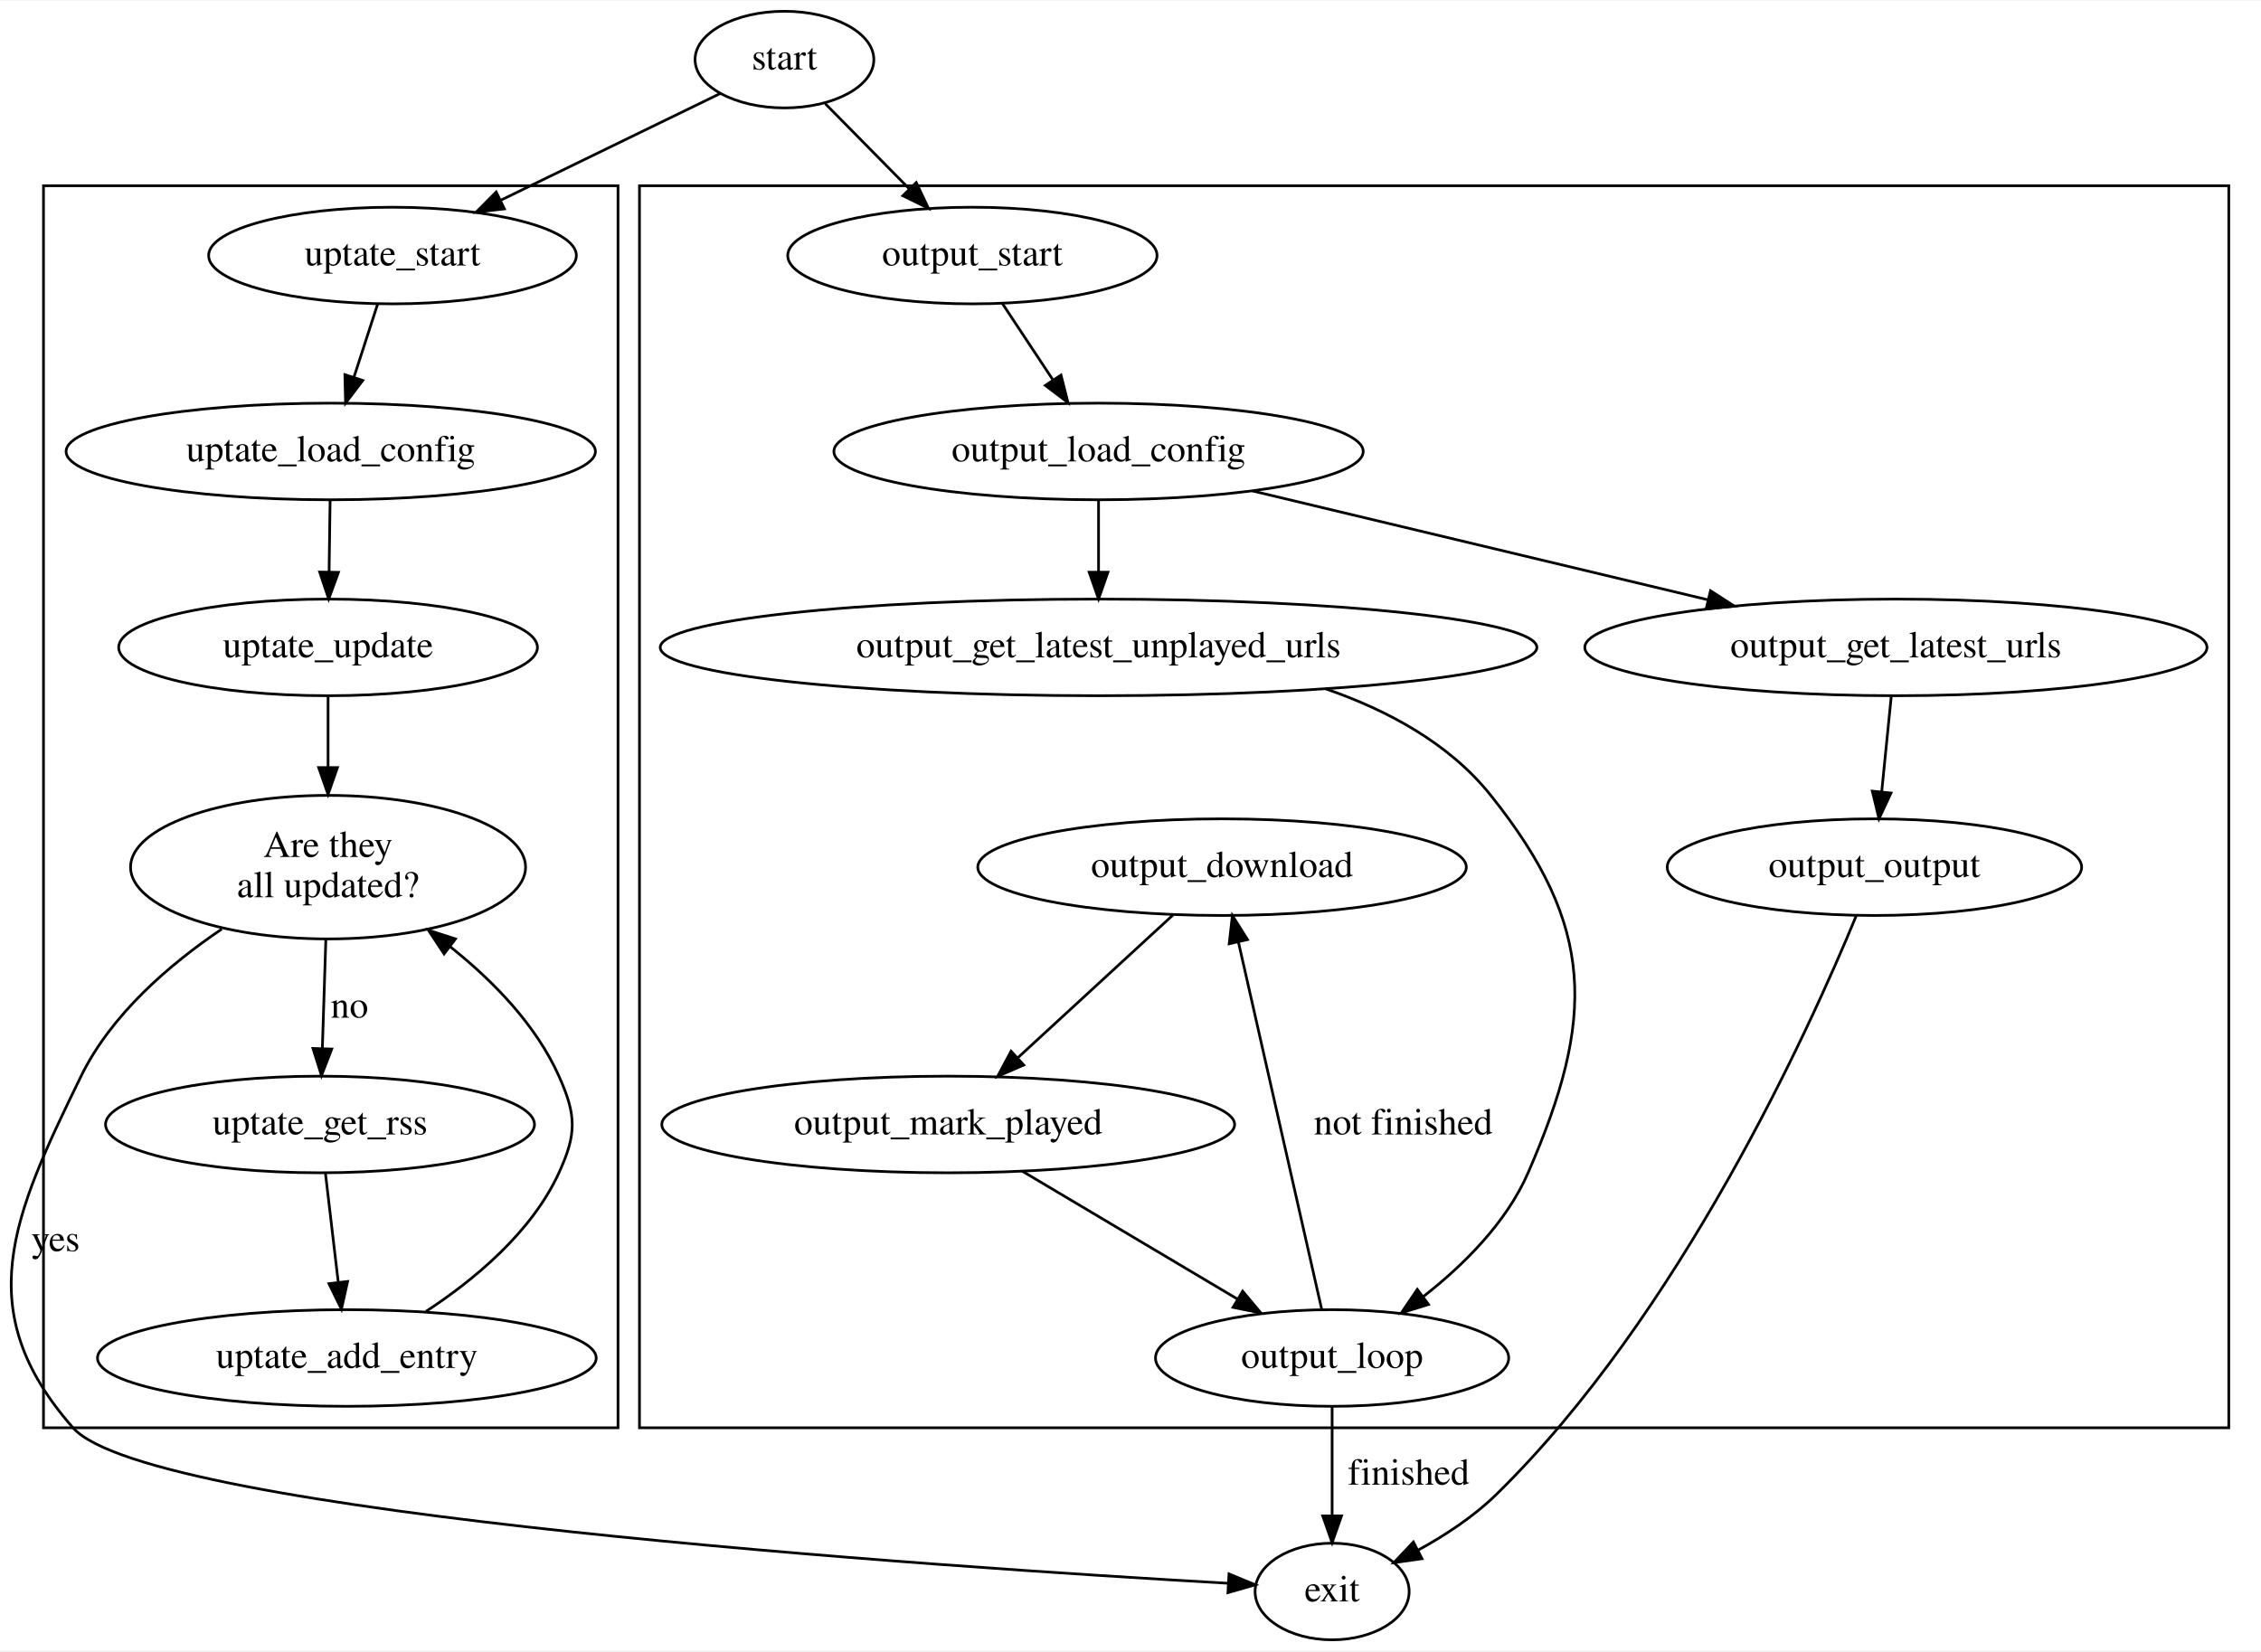
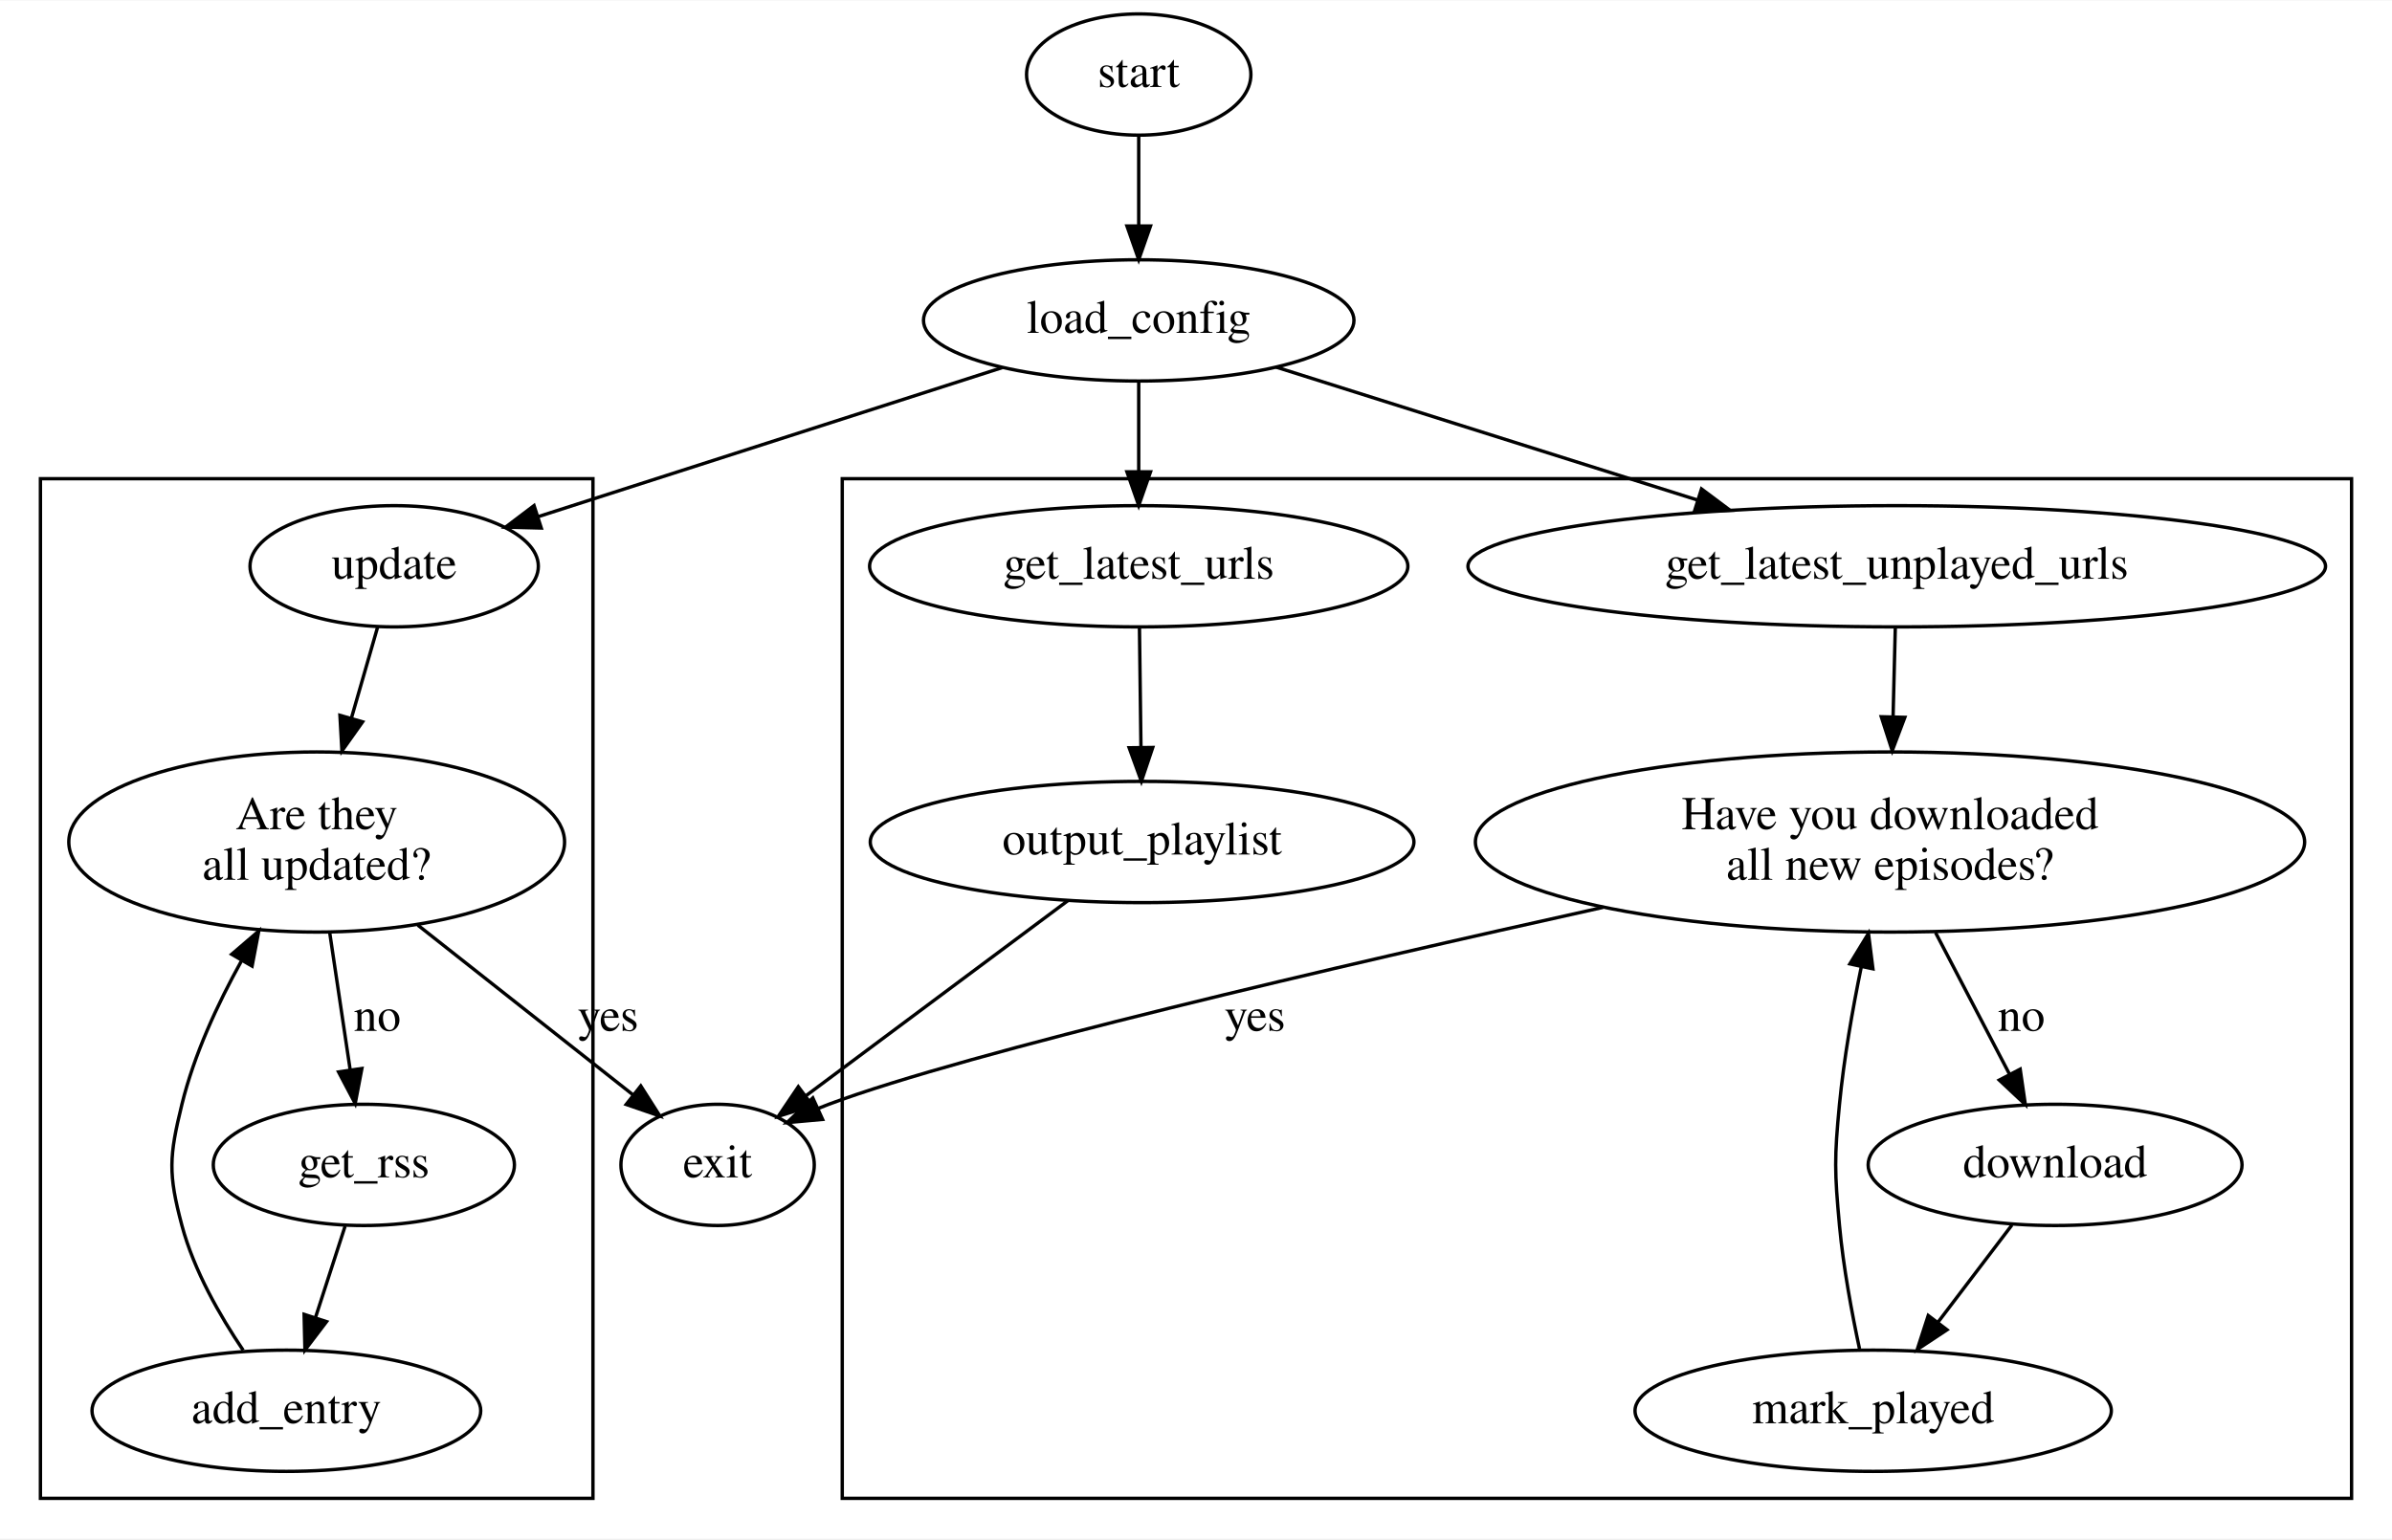
- <svg xmlns="http://www.w3.org/2000/svg" width="842pt" height="615pt" viewBox="0.00 0.00 842.20 614.74">
-   <g id="graph0" class="graph" transform="scale(1 1) rotate(0) translate(4 610.74)">
-     <polygon fill="white" stroke="none" points="-4,4 -4,-610.74 838.201,-610.74 838.201,4 -4,4" />
+ <svg xmlns="http://www.w3.org/2000/svg" width="710pt" height="457pt" viewBox="0.00 0.00 710.00 456.74">
+   <g id="graph0" class="graph" transform="scale(1 1) rotate(0) translate(4 452.74)">
+     <polygon fill="white" stroke="none" points="-4,4 -4,-452.74 706,-452.74 706,4 -4,4" />
    <g id="clust1" class="cluster">
-       <polygon fill="none" stroke="black" points="12.2,-79 12.2,-541.74 226.201,-541.74 226.201,-79 12.2,-79" />
+       <polygon fill="none" stroke="black" points="8,-8 8,-310.74 172,-310.74 172,-8 8,-8" />
    </g>
    <g id="clust2" class="cluster">
-       <polygon fill="none" stroke="black" points="234.201,-79 234.201,-541.74 826.201,-541.74 826.201,-79 234.201,-79" />
+       <polygon fill="none" stroke="black" points="246,-8 246,-310.74 694,-310.74 694,-8 246,-8" />
    </g>
    <g id="node1" class="node">
-       <ellipse fill="none" stroke="black" cx="288.201" cy="-588.74" rx="33.295" ry="18" />
-       <text text-anchor="middle" x="288.201" y="-585.04" font-family="Times,serif" font-size="14.00">start</text>
+       <ellipse fill="none" stroke="black" cx="334" cy="-430.74" rx="33.295" ry="18" />
+       <text text-anchor="middle" x="334" y="-427.04" font-family="Times,serif" font-size="14.00">start</text>
    </g>
    <g id="node2" class="node">
-       <ellipse fill="none" stroke="black" cx="142.201" cy="-515.74" rx="68.489" ry="18" />
-       <text text-anchor="middle" x="142.201" y="-512.04" font-family="Times,serif" font-size="14.00">uptate_start</text>
+       <ellipse fill="none" stroke="black" cx="334" cy="-357.74" rx="63.889" ry="18" />
+       <text text-anchor="middle" x="334" y="-354.04" font-family="Times,serif" font-size="14.00">load_config</text>
    </g>
    <g id="edge1" class="edge">
-       <path fill="none" stroke="black" d="M264.418,-576.175C242.325,-565.431 208.974,-549.212 182.69,-536.43" />
-       <polygon fill="black" stroke="black" points="183.883,-533.119 173.36,-531.893 180.822,-539.414 183.883,-533.119" />
+       <path fill="none" stroke="black" d="M334,-412.553C334,-404.53 334,-394.788 334,-385.809" />
+       <polygon fill="black" stroke="black" points="337.5,-385.769 334,-375.769 330.5,-385.769 337.5,-385.769" />
    </g>
    <g id="node3" class="node">
-       <ellipse fill="none" stroke="black" cx="358.201" cy="-515.74" rx="68.788" ry="18" />
-       <text text-anchor="middle" x="358.201" y="-512.04" font-family="Times,serif" font-size="14.00">output_start</text>
+       <ellipse fill="none" stroke="black" cx="113" cy="-284.74" rx="42.793" ry="18" />
+       <text text-anchor="middle" x="113" y="-281.04" font-family="Times,serif" font-size="14.00">update</text>
    </g>
    <g id="edge2" class="edge">
-       <path fill="none" stroke="black" d="M303.39,-572.334C312.514,-563.079 324.317,-551.108 334.632,-540.645" />
-       <polygon fill="black" stroke="black" points="337.292,-542.933 341.82,-533.354 332.307,-538.018 337.292,-542.933" />
+       <path fill="none" stroke="black" d="M293.465,-343.718C254.407,-331.17 195.538,-312.257 155.751,-299.475" />
+       <polygon fill="black" stroke="black" points="156.662,-296.091 146.071,-296.365 154.521,-302.756 156.662,-296.091" />
    </g>
    <g id="node4" class="node">
-       <ellipse fill="none" stroke="black" cx="119.201" cy="-442.74" rx="98.583" ry="18" />
-       <text text-anchor="middle" x="119.201" y="-439.04" font-family="Times,serif" font-size="14.00">uptate_load_config</text>
+       <ellipse fill="none" stroke="black" cx="559" cy="-284.74" rx="127.277" ry="18" />
+       <text text-anchor="middle" x="559" y="-281.04" font-family="Times,serif" font-size="14.00">get_latest_unplayed_urls</text>
    </g>
    <g id="edge3" class="edge">
-       <path fill="none" stroke="black" d="M136.633,-497.553C134.006,-489.442 130.809,-479.576 127.875,-470.517" />
-       <polygon fill="black" stroke="black" points="131.128,-469.204 124.717,-460.769 124.469,-471.361 131.128,-469.204" />
+       <path fill="none" stroke="black" d="M374.746,-343.883C409.652,-332.868 460.377,-316.861 499.771,-304.43" />
+       <polygon fill="black" stroke="black" points="501.043,-307.699 509.526,-301.352 498.936,-301.023 501.043,-307.699" />
+     </g>
+     <g id="node5" class="node">
+       <ellipse fill="none" stroke="black" cx="334" cy="-284.74" rx="79.886" ry="18" />
+       <text text-anchor="middle" x="334" y="-281.04" font-family="Times,serif" font-size="14.00">get_latest_urls</text>
+     </g>
+     <g id="edge4" class="edge">
+       <path fill="none" stroke="black" d="M334,-339.553C334,-331.53 334,-321.788 334,-312.809" />
+       <polygon fill="black" stroke="black" points="337.5,-312.769 334,-302.769 330.5,-312.769 337.5,-312.769" />
+     </g>
+     <g id="node6" class="node">
+       <ellipse fill="none" stroke="black" cx="90" cy="-202.87" rx="73.578" ry="26.741" />
+       <text text-anchor="middle" x="90" y="-206.67" font-family="Times,serif" font-size="14.00">Are they</text>
+       <text text-anchor="middle" x="90" y="-191.67" font-family="Times,serif" font-size="14.00">all updated?</text>
+     </g>
+     <g id="edge5" class="edge">
+       <path fill="none" stroke="black" d="M108.122,-266.802C105.832,-258.849 103.011,-249.051 100.282,-239.574" />
+       <polygon fill="black" stroke="black" points="103.628,-238.546 97.497,-229.905 96.901,-240.483 103.628,-238.546" />
    </g>
    <g id="node9" class="node">
-       <ellipse fill="none" stroke="black" cx="405.201" cy="-442.74" rx="98.583" ry="18" />
-       <text text-anchor="middle" x="405.201" y="-439.04" font-family="Times,serif" font-size="14.00">output_load_config</text>
+       <ellipse fill="none" stroke="black" cx="557" cy="-202.87" rx="123.073" ry="26.741" />
+       <text text-anchor="middle" x="557" y="-206.67" font-family="Times,serif" font-size="14.00">Have you downloaded</text>
+       <text text-anchor="middle" x="557" y="-191.67" font-family="Times,serif" font-size="14.00">all new episodes?</text>
    </g>
    <g id="edge9" class="edge">
-       <path fill="none" stroke="black" d="M369.339,-497.914C374.992,-489.374 381.979,-478.819 388.28,-469.301" />
-       <polygon fill="black" stroke="black" points="391.214,-471.209 393.816,-460.939 385.377,-467.345 391.214,-471.209" />
+       <path fill="none" stroke="black" d="M558.566,-266.41C558.372,-258.676 558.136,-249.256 557.907,-240.098" />
+       <polygon fill="black" stroke="black" points="561.403,-239.883 557.654,-229.974 554.405,-240.059 561.403,-239.883" />
    </g>
-     <g id="node5" class="node">
-       <ellipse fill="none" stroke="black" cx="118.201" cy="-369.74" rx="77.986" ry="18" />
-       <text text-anchor="middle" x="118.201" y="-366.04" font-family="Times,serif" font-size="14.00">uptate_update</text>
+     <g id="node12" class="node">
+       <ellipse fill="none" stroke="black" cx="335" cy="-202.87" rx="80.686" ry="18" />
+       <text text-anchor="middle" x="335" y="-199.17" font-family="Times,serif" font-size="14.00">output_playlist</text>
    </g>
-     <g id="edge4" class="edge">
-       <path fill="none" stroke="black" d="M118.958,-424.553C118.845,-416.53 118.708,-406.788 118.582,-397.809" />
-       <polygon fill="black" stroke="black" points="122.081,-397.719 118.44,-387.769 115.082,-397.817 122.081,-397.719" />
-     </g>
-     <g id="node6" class="node">
-       <ellipse fill="none" stroke="black" cx="118.201" cy="-287.87" rx="73.578" ry="26.741" />
-       <text text-anchor="middle" x="118.201" y="-291.67" font-family="Times,serif" font-size="14.00">Are they</text>
-       <text text-anchor="middle" x="118.201" y="-276.67" font-family="Times,serif" font-size="14.00">all updated?</text>
-     </g>
-     <g id="edge5" class="edge">
-       <path fill="none" stroke="black" d="M118.201,-351.41C118.201,-343.676 118.201,-334.256 118.201,-325.098" />
-       <polygon fill="black" stroke="black" points="121.701,-324.974 118.201,-314.974 114.701,-324.974 121.701,-324.974" />
+     <g id="edge13" class="edge">
+       <path fill="none" stroke="black" d="M334.217,-266.41C334.346,-256.082 334.513,-242.748 334.66,-231.046" />
+       <polygon fill="black" stroke="black" points="338.161,-230.936 334.787,-220.892 331.162,-230.848 338.161,-230.936" />
    </g>
    <g id="node7" class="node">
-       <ellipse fill="none" stroke="black" cx="115.201" cy="-192" rx="79.886" ry="18" />
-       <text text-anchor="middle" x="115.201" y="-188.3" font-family="Times,serif" font-size="14.00">uptate_get_rss</text>
+       <ellipse fill="none" stroke="black" cx="104" cy="-107" rx="44.693" ry="18" />
+       <text text-anchor="middle" x="104" y="-103.3" font-family="Times,serif" font-size="14.00">get_rss</text>
    </g>
    <g id="edge6" class="edge">
-       <path fill="none" stroke="black" d="M117.373,-260.971C116.969,-248.337 116.483,-233.139 116.074,-220.32" />
-       <polygon fill="black" stroke="black" points="119.569,-220.105 115.751,-210.221 112.572,-220.328 119.569,-220.105" />
-       <text text-anchor="middle" x="126.201" y="-231.8" font-family="Times,serif" font-size="14.00">no</text>
+       <path fill="none" stroke="black" d="M93.863,-175.971C95.747,-163.337 98.014,-148.139 99.925,-135.32" />
+       <polygon fill="black" stroke="black" points="103.418,-135.628 101.432,-125.221 96.495,-134.596 103.418,-135.628" />
+       <text text-anchor="middle" x="108" y="-146.8" font-family="Times,serif" font-size="14.00">no</text>
    </g>
-     <g id="node16" class="node">
-       <ellipse fill="none" stroke="black" cx="492.201" cy="-18" rx="28.695" ry="18" />
-       <text text-anchor="middle" x="492.201" y="-14.3" font-family="Times,serif" font-size="14.00">exit</text>
+     <g id="node13" class="node">
+       <ellipse fill="none" stroke="black" cx="209" cy="-107" rx="28.695" ry="18" />
+       <text text-anchor="middle" x="209" y="-103.3" font-family="Times,serif" font-size="14.00">exit</text>
    </g>
-     <g id="edge19" class="edge">
-       <path fill="none" stroke="black" d="M78.609,-264.809C59.12,-251.645 37.442,-233.001 26.201,-210 0.628,-157.678 -15.278,-122.715 23.201,-79 51.544,-46.799 346.314,-27.18 453.506,-21.066" />
-       <polygon fill="black" stroke="black" points="453.785,-24.555 463.573,-20.5 453.393,-17.567 453.785,-24.555" />
-       <text text-anchor="middle" x="16.701" y="-144.8" font-family="Times,serif" font-size="14.00">yes</text>
+     <g id="edge16" class="edge">
+       <path fill="none" stroke="black" d="M120.029,-178.183C139.733,-162.64 165.205,-142.546 183.842,-127.845" />
+       <polygon fill="black" stroke="black" points="186.195,-130.447 191.879,-121.505 181.86,-124.951 186.195,-130.447" />
+       <text text-anchor="middle" x="176.5" y="-146.8" font-family="Times,serif" font-size="14.00">yes</text>
    </g>
    <g id="node8" class="node">
-       <ellipse fill="none" stroke="black" cx="125.201" cy="-105" rx="92.883" ry="18" />
-       <text text-anchor="middle" x="125.201" y="-101.3" font-family="Times,serif" font-size="14.00">uptate_add_entry</text>
+       <ellipse fill="none" stroke="black" cx="81" cy="-34" rx="57.69" ry="18" />
+       <text text-anchor="middle" x="81" y="-30.3" font-family="Times,serif" font-size="14.00">add_entry</text>
    </g>
    <g id="edge7" class="edge">
-       <path fill="none" stroke="black" d="M117.224,-173.799C118.593,-162.163 120.43,-146.548 121.996,-133.237" />
-       <polygon fill="black" stroke="black" points="125.487,-133.516 123.18,-123.175 118.535,-132.698 125.487,-133.516" />
+       <path fill="none" stroke="black" d="M98.432,-88.813C95.805,-80.702 92.609,-70.835 89.674,-61.777" />
+       <polygon fill="black" stroke="black" points="92.928,-60.464 86.516,-52.029 86.269,-62.621 92.928,-60.464" />
    </g>
    <g id="edge8" class="edge">
-       <path fill="none" stroke="black" d="M154.637,-122.331C172.603,-134.098 194.015,-151.794 204.201,-174 210.871,-188.543 210.735,-195.395 204.201,-210 195.634,-229.146 179.681,-245.493 163.82,-258.127" />
-       <polygon fill="black" stroke="black" points="161.42,-255.554 155.573,-264.39 165.654,-261.129 161.42,-255.554" />
+       <path fill="none" stroke="black" d="M68.174,-51.973C61.315,-62.13 53.565,-75.63 50,-89 45.878,-104.46 46.198,-109.458 50,-125 53.596,-139.699 60.541,-154.714 67.648,-167.528" />
+       <polygon fill="black" stroke="black" points="64.766,-169.535 72.807,-176.434 70.823,-166.026 64.766,-169.535" />
    </g>
    <g id="node10" class="node">
-       <ellipse fill="none" stroke="black" cx="702.201" cy="-369.74" rx="115.88" ry="18" />
-       <text text-anchor="middle" x="702.201" y="-366.04" font-family="Times,serif" font-size="14.00">output_get_latest_urls</text>
+       <ellipse fill="none" stroke="black" cx="606" cy="-107" rx="55.491" ry="18" />
+       <text text-anchor="middle" x="606" y="-103.3" font-family="Times,serif" font-size="14.00">download</text>
    </g>
    <g id="edge10" class="edge">
-       <path fill="none" stroke="black" d="M462.465,-428.051C510.923,-416.466 580.542,-399.824 632.283,-387.454" />
-       <polygon fill="black" stroke="black" points="633.141,-390.848 642.053,-385.119 631.514,-384.04 633.141,-390.848" />
+       <path fill="none" stroke="black" d="M570.519,-175.971C577.358,-162.871 585.635,-147.013 592.475,-133.911" />
+       <polygon fill="black" stroke="black" points="595.634,-135.421 597.159,-124.936 589.429,-132.182 595.634,-135.421" />
+       <text text-anchor="middle" x="596" y="-146.8" font-family="Times,serif" font-size="14.00">no</text>
+     </g>
+     <g id="edge14" class="edge">
+       <path fill="none" stroke="black" d="M471.8,-183.46C393.536,-166.116 283.593,-140.538 242,-125 240.974,-124.617 239.938,-124.209 238.899,-123.783" />
+       <polygon fill="black" stroke="black" points="240.162,-120.512 229.61,-119.558 237.263,-126.884 240.162,-120.512" />
+       <text text-anchor="middle" x="368.5" y="-146.8" font-family="Times,serif" font-size="14.00">yes</text>
    </g>
    <g id="node11" class="node">
-       <ellipse fill="none" stroke="black" cx="405.201" cy="-369.74" rx="163.271" ry="18" />
-       <text text-anchor="middle" x="405.201" y="-366.04" font-family="Times,serif" font-size="14.00">output_get_latest_unplayed_urls</text>
+       <ellipse fill="none" stroke="black" cx="552" cy="-34" rx="70.688" ry="18" />
+       <text text-anchor="middle" x="552" y="-30.3" font-family="Times,serif" font-size="14.00">mark_played</text>
    </g>
    <g id="edge11" class="edge">
-       <path fill="none" stroke="black" d="M405.201,-424.553C405.201,-416.53 405.201,-406.788 405.201,-397.809" />
-       <polygon fill="black" stroke="black" points="408.701,-397.769 405.201,-387.769 401.701,-397.769 408.701,-397.769" />
-     </g>
-     <g id="node15" class="node">
-       <ellipse fill="none" stroke="black" cx="694.201" cy="-287.87" rx="77.187" ry="18" />
-       <text text-anchor="middle" x="694.201" y="-284.17" font-family="Times,serif" font-size="14.00">output_output</text>
-     </g>
-     <g id="edge16" class="edge">
-       <path fill="none" stroke="black" d="M700.465,-351.41C699.43,-341.082 698.095,-327.748 696.923,-316.046" />
-       <polygon fill="black" stroke="black" points="700.385,-315.494 695.906,-305.892 693.42,-316.192 700.385,-315.494" />
-     </g>
-     <g id="node12" class="node">
-       <ellipse fill="none" stroke="black" cx="492.201" cy="-105" rx="65.789" ry="18" />
-       <text text-anchor="middle" x="492.201" y="-101.3" font-family="Times,serif" font-size="14.00">output_loop</text>
+       <path fill="none" stroke="black" d="M593.203,-89.174C586.641,-80.547 578.516,-69.863 571.219,-60.27" />
+       <polygon fill="black" stroke="black" points="573.92,-58.039 565.081,-52.198 568.348,-62.277 573.92,-58.039" />
    </g>
    <g id="edge12" class="edge">
-       <path fill="none" stroke="black" d="M489.826,-354.293C512.949,-346.319 535.838,-333.945 551.201,-314.74 590.467,-265.653 590.281,-231.64 565.201,-174 557.096,-155.374 541.095,-139.542 526.135,-127.853" />
-       <polygon fill="black" stroke="black" points="528.101,-124.953 517.988,-121.795 523.924,-130.57 528.101,-124.953" />
-     </g>
-     <g id="node13" class="node">
-       <ellipse fill="none" stroke="black" cx="451.201" cy="-287.87" rx="90.984" ry="18" />
-       <text text-anchor="middle" x="451.201" y="-284.17" font-family="Times,serif" font-size="14.00">output_download</text>
-     </g>
-     <g id="edge13" class="edge">
-       <path fill="none" stroke="black" d="M488.324,-123.102C481.166,-154.678 465.828,-222.34 457.277,-260.063" />
-       <polygon fill="black" stroke="black" points="453.855,-259.328 455.058,-269.854 460.682,-260.875 453.855,-259.328" />
-       <text text-anchor="middle" x="518.701" y="-188.3" font-family="Times,serif" font-size="14.00">not finished</text>
-     </g>
-     <g id="edge17" class="edge">
-       <path fill="none" stroke="black" d="M492.201,-86.799C492.201,-75.163 492.201,-59.548 492.201,-46.237" />
-       <polygon fill="black" stroke="black" points="495.701,-46.175 492.201,-36.175 488.701,-46.175 495.701,-46.175" />
-       <text text-anchor="middle" x="520.701" y="-57.8" font-family="Times,serif" font-size="14.00">finished</text>
-     </g>
-     <g id="node14" class="node">
-       <ellipse fill="none" stroke="black" cx="349.201" cy="-192" rx="106.681" ry="18" />
-       <text text-anchor="middle" x="349.201" y="-188.3" font-family="Times,serif" font-size="14.00">output_mark_played</text>
-     </g>
-     <g id="edge14" class="edge">
-       <path fill="none" stroke="black" d="M432.965,-270.088C416.82,-255.23 393.078,-233.38 374.99,-216.734" />
-       <polygon fill="black" stroke="black" points="377.351,-214.15 367.622,-209.953 372.61,-219.3 377.351,-214.15" />
+       <path fill="none" stroke="black" d="M547.941,-52.397C545.694,-62.925 543.133,-76.657 542,-89 540.537,-104.933 540.461,-109.074 542,-125 543.301,-138.456 545.853,-153.054 548.49,-165.878" />
+       <polygon fill="black" stroke="black" points="545.082,-166.682 550.599,-175.727 551.927,-165.216 545.082,-166.682" />
    </g>
    <g id="edge15" class="edge">
-       <path fill="none" stroke="black" d="M376.772,-174.611C399.614,-161.034 432.221,-141.652 456.956,-126.949" />
-       <polygon fill="black" stroke="black" points="458.873,-129.882 465.68,-121.764 455.296,-123.865 458.873,-129.882" />
-     </g>
-     <g id="edge18" class="edge">
-       <path fill="none" stroke="black" d="M687.398,-269.679C670.28,-228.187 621.836,-121.038 553.201,-54 544.841,-45.835 534.207,-38.884 524.167,-33.379" />
-       <polygon fill="black" stroke="black" points="525.686,-30.224 515.196,-28.738 522.469,-36.441 525.686,-30.224" />
+       <path fill="none" stroke="black" d="M313.052,-185.519C291.42,-169.403 258.351,-144.766 235.319,-127.607" />
+       <polygon fill="black" stroke="black" points="237.138,-124.598 227.028,-121.431 232.956,-130.212 237.138,-124.598" />
    </g>
  </g>
</svg>
